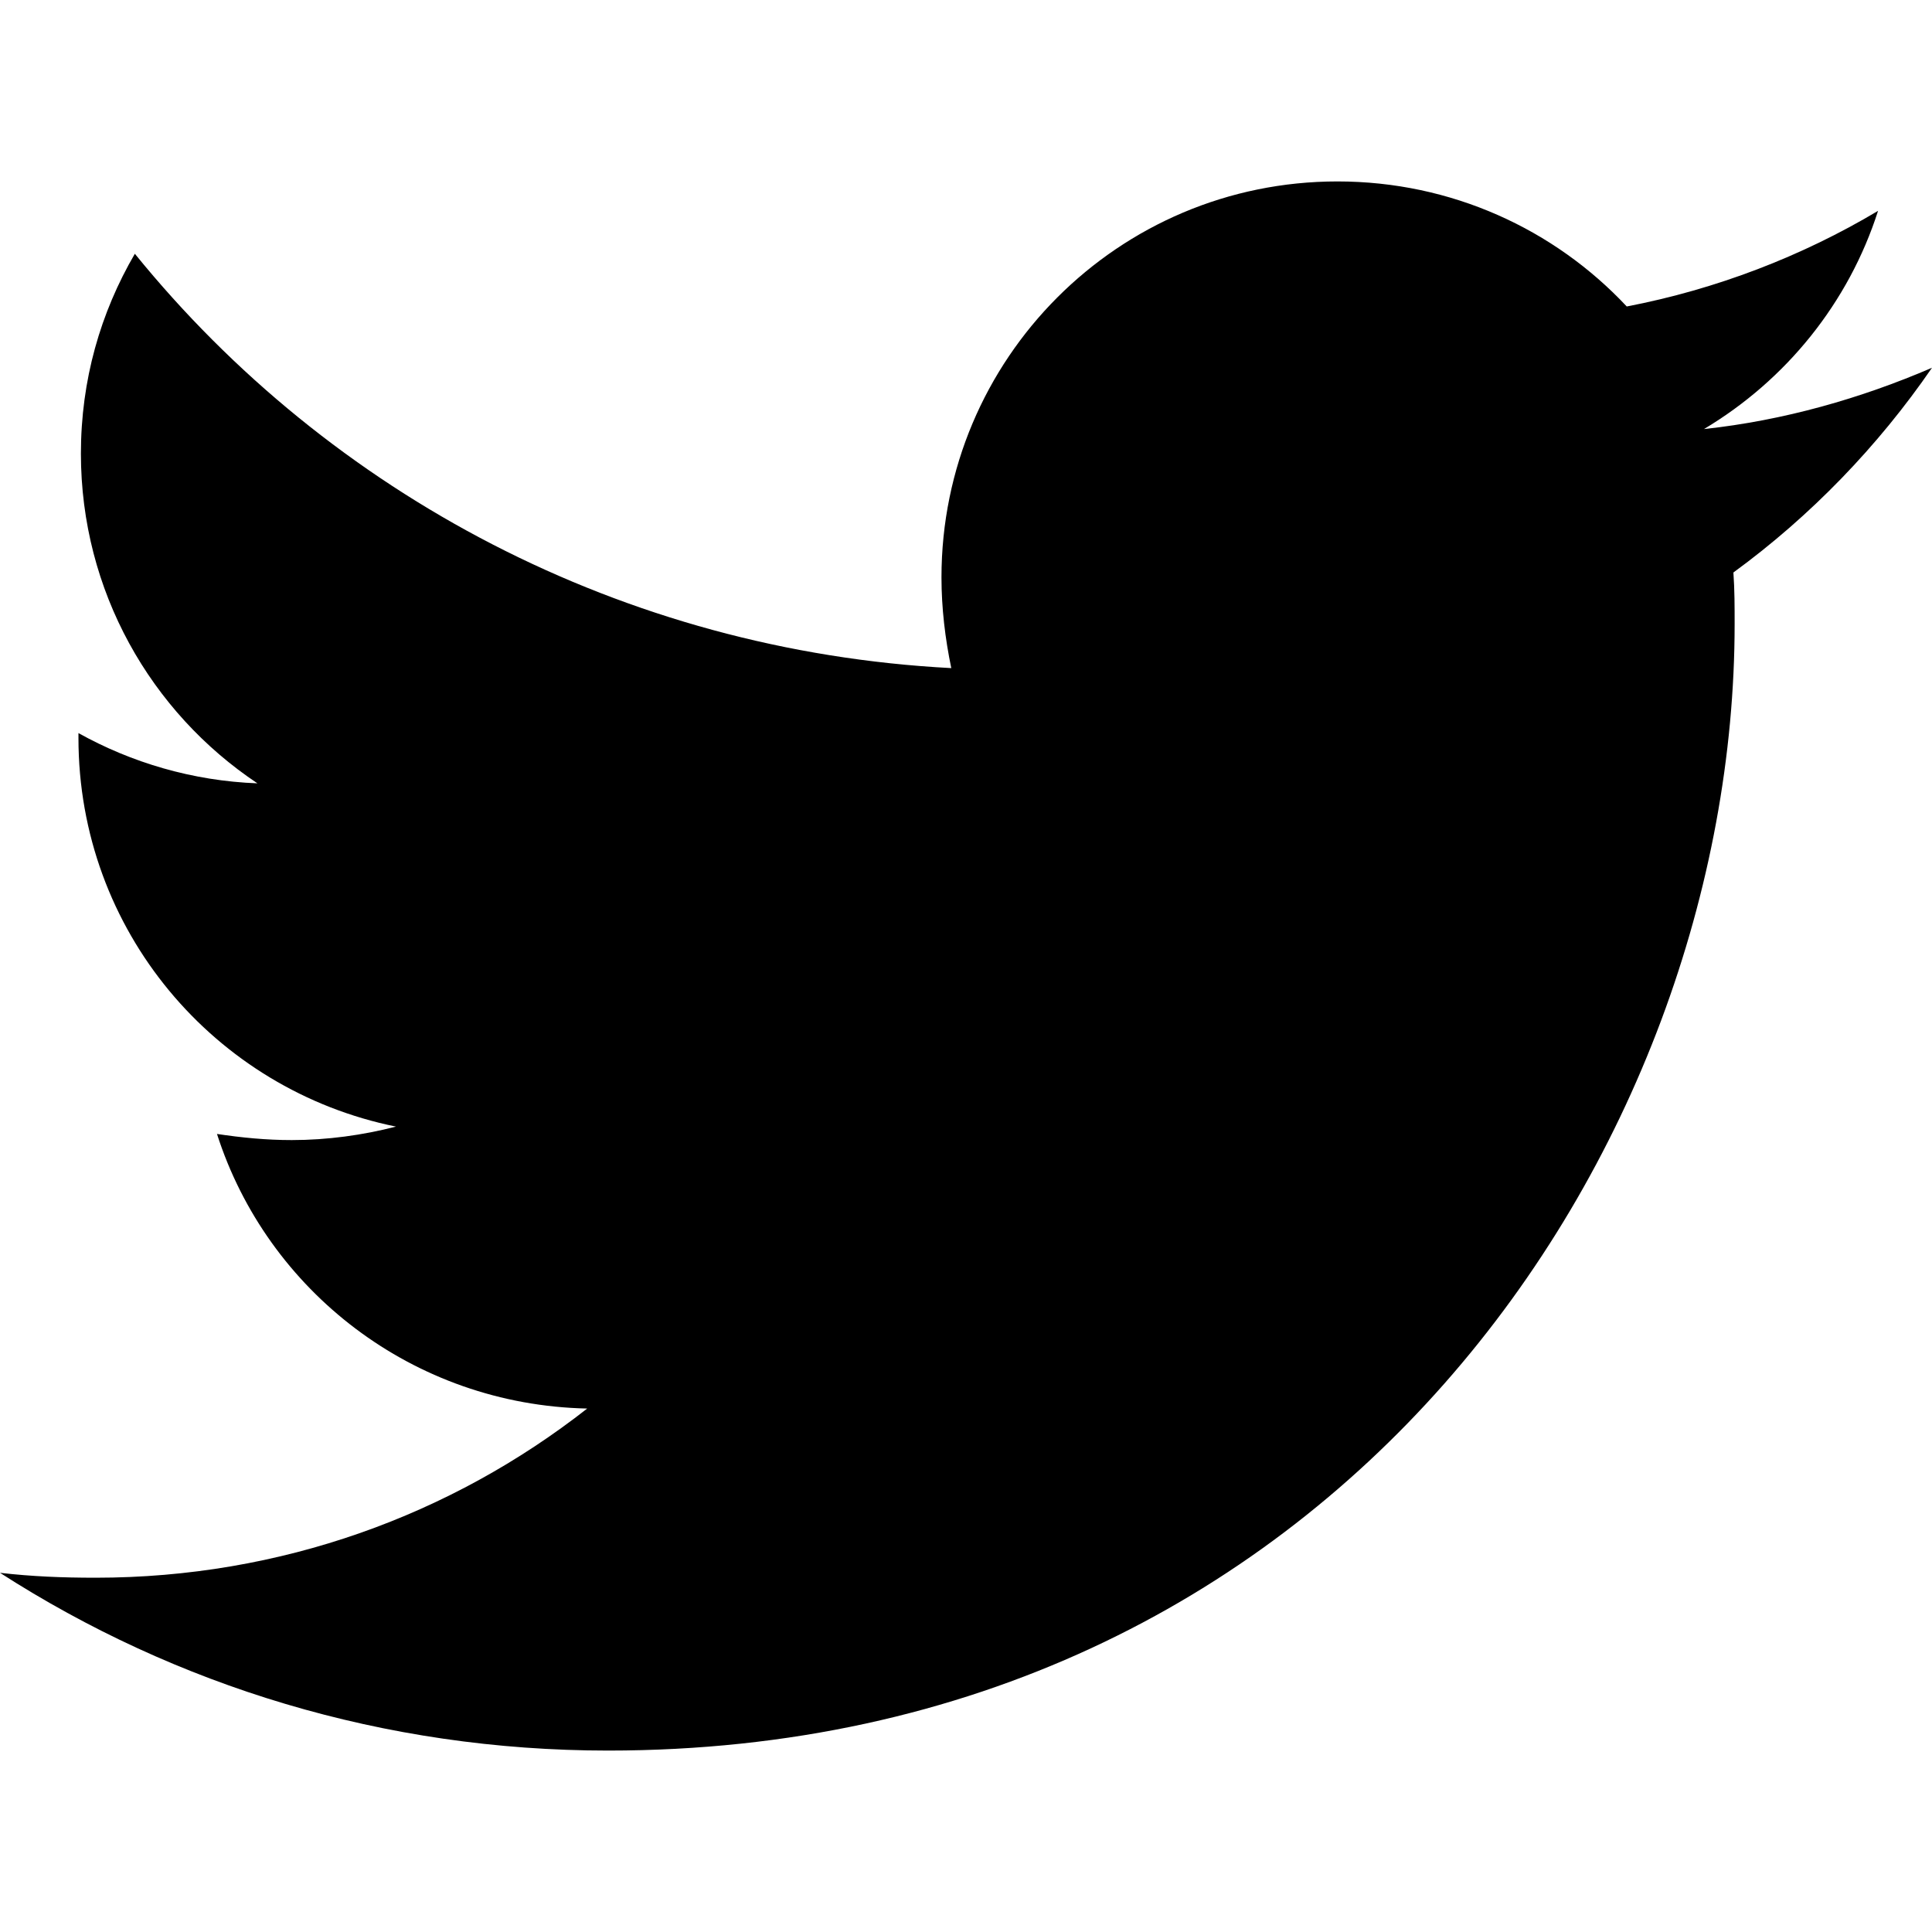
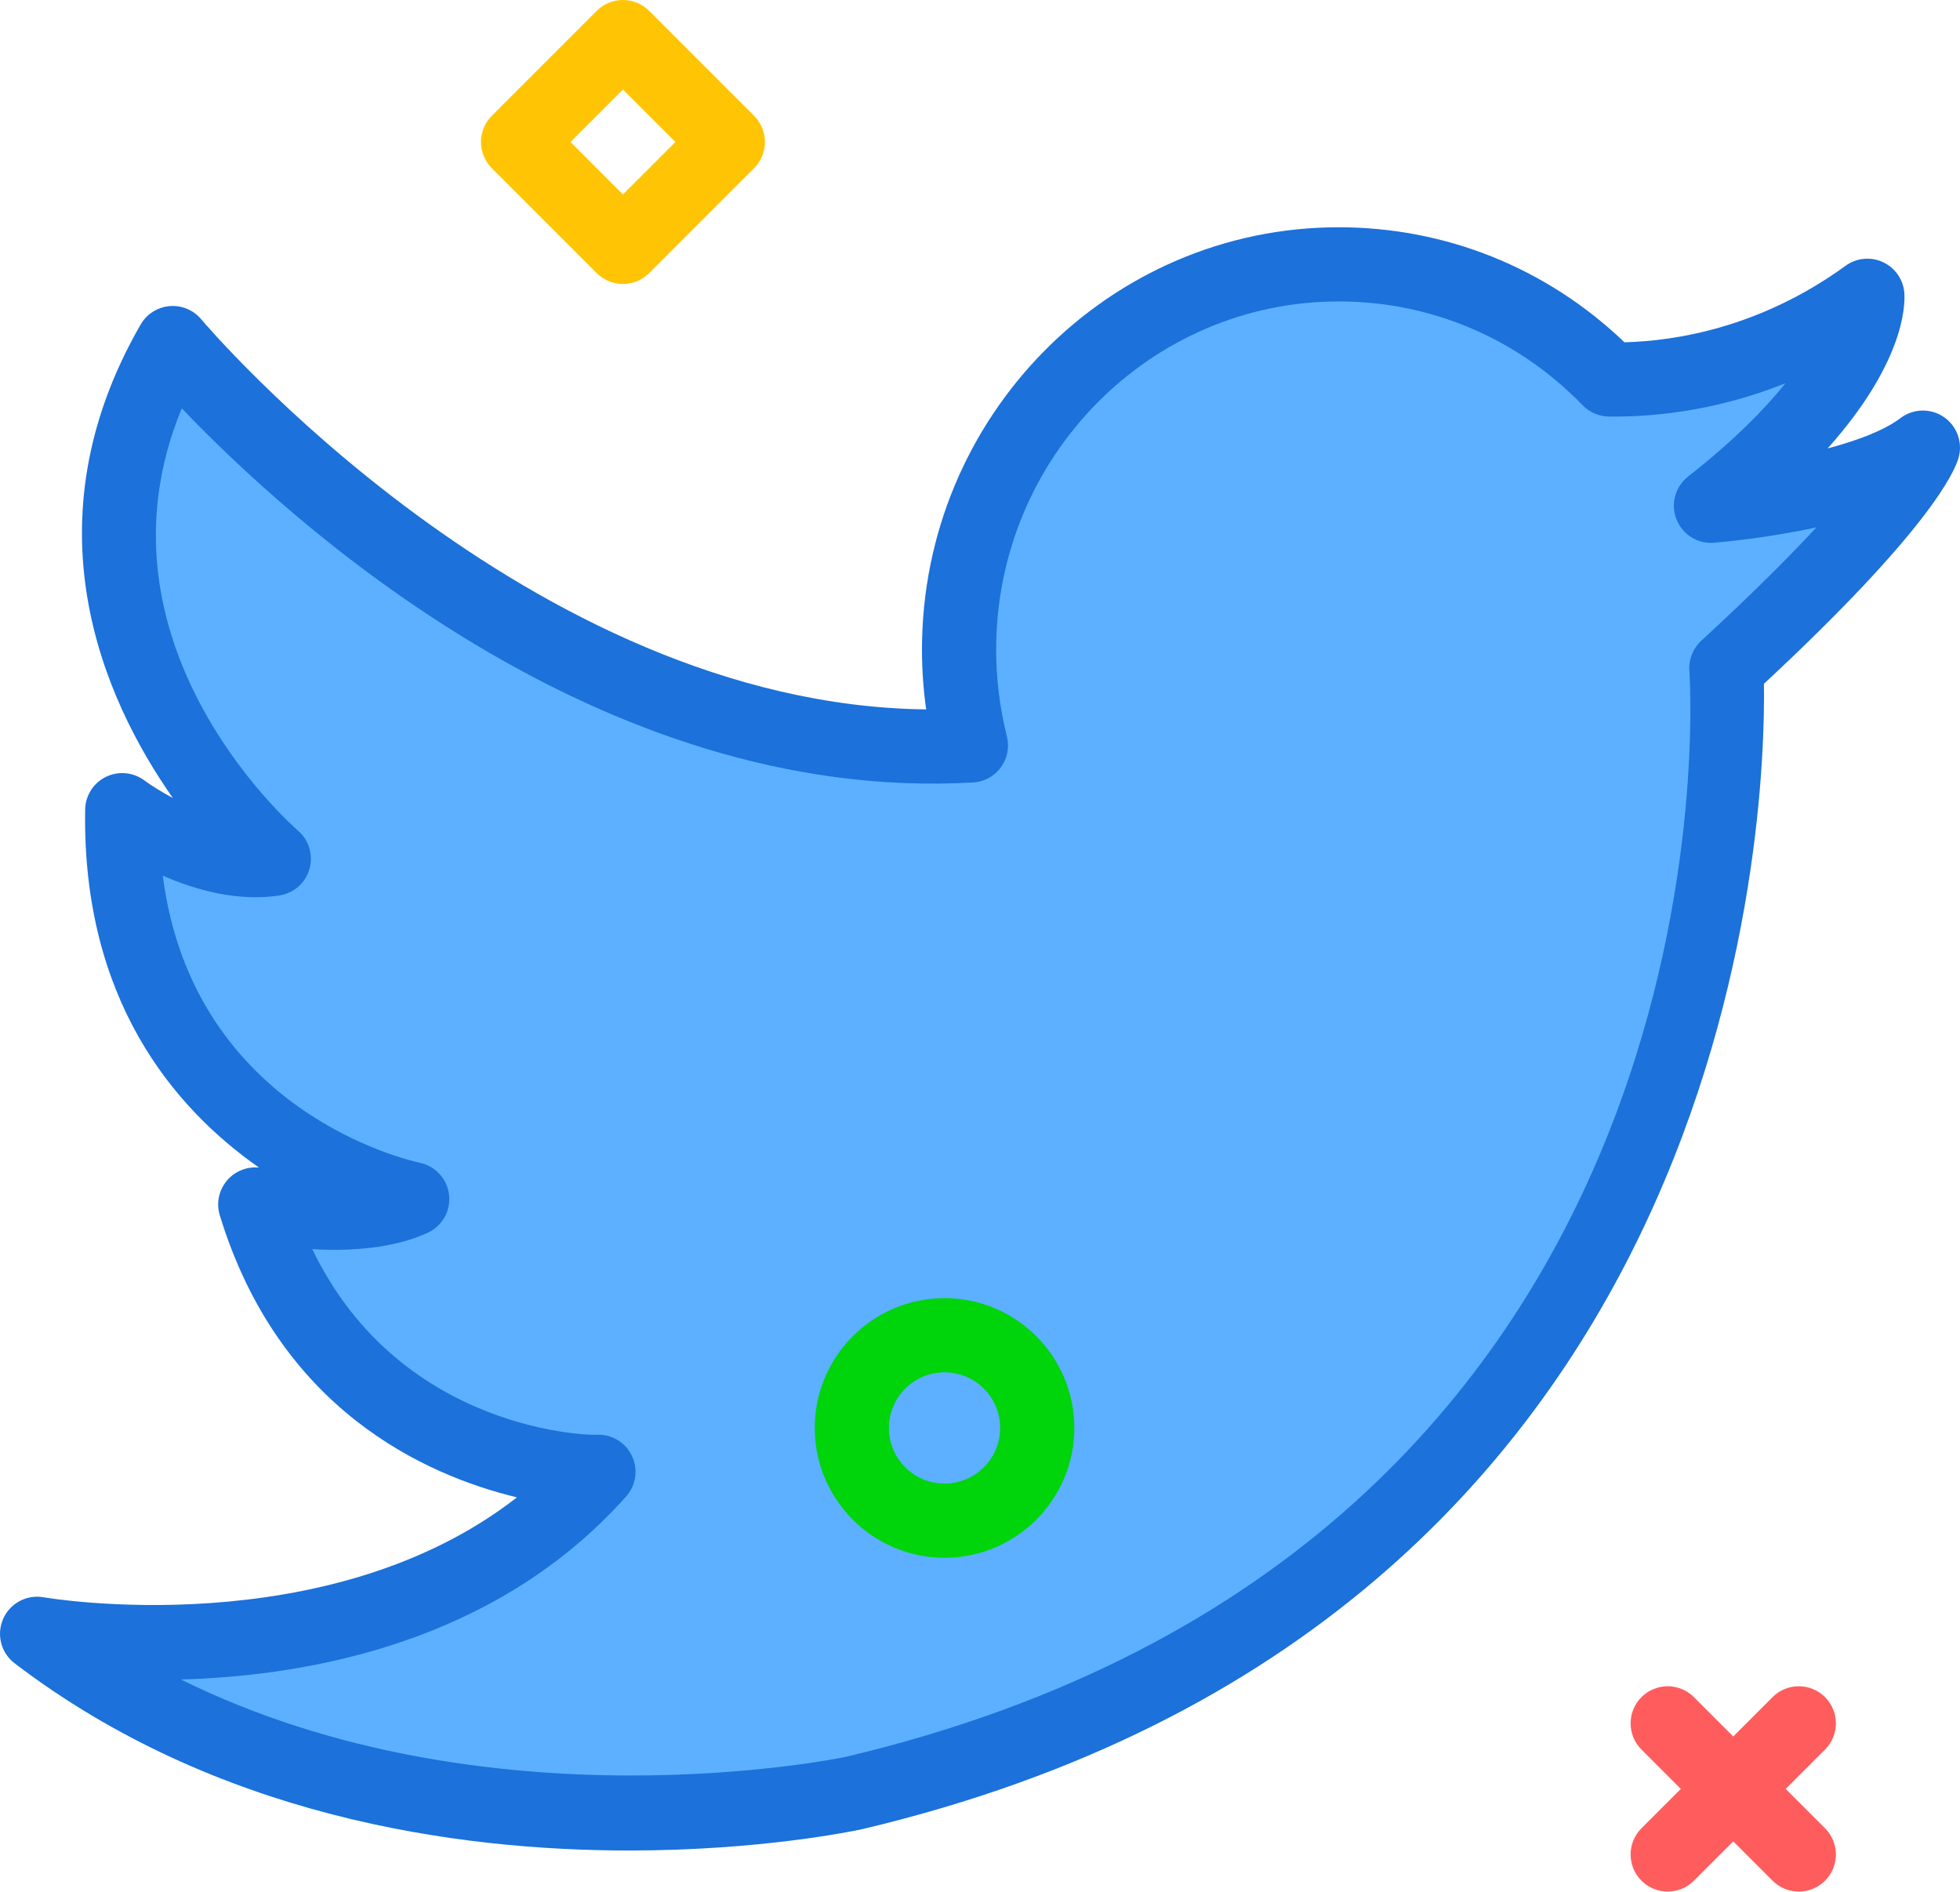
- <svg xmlns="http://www.w3.org/2000/svg" viewBox="0 0 512 512">
-   <path d="M459.37 151.716c.325 4.548.325 9.097.325 13.645 0 138.72-105.583 298.558-298.558 298.558-59.452 0-114.68-17.219-161.137-47.106 8.447.974 16.568 1.299 25.34 1.299 49.055 0 94.213-16.568 130.274-44.832-46.132-.975-84.792-31.188-98.112-72.772 6.498.974 12.995 1.624 19.818 1.624 9.421 0 18.843-1.3 27.614-3.573-48.081-9.747-84.143-51.98-84.143-102.985v-1.299c13.969 7.797 30.214 12.67 47.431 13.319-28.264-18.843-46.781-51.005-46.781-87.391 0-19.492 5.197-37.36 14.294-52.954 51.655 63.675 129.3 105.258 216.365 109.807-1.624-7.797-2.599-15.918-2.599-24.04 0-57.828 46.782-104.934 104.934-104.934 30.213 0 57.502 12.67 76.67 33.137 23.715-4.548 46.456-13.32 66.599-25.34-7.798 24.366-24.366 44.833-46.132 57.827 21.117-2.273 41.584-8.122 60.426-16.243-14.292 20.791-32.161 39.308-52.628 54.253z" />
+ <svg xmlns="http://www.w3.org/2000/svg" enable-background="new 0 0 211.405 204.002" id="twiter" version="1.1" viewBox="0 0 211.405 204.002" xml:space="preserve">
+   <path d="M209.647,44.965c-1.416-0.959-3.291-0.91-4.658,0.123c-1.795,1.361-4.717,2.441-7.861,3.273  c8.19-9.176,8.365-15.303,8.277-16.713c-0.092-1.455-0.969-2.746-2.289-3.367  c-1.324-0.625-2.875-0.473-4.055,0.383c-9.211,6.695-18.387,8.109-23.844,8.252  c-8.375-8.014-19.254-12.406-30.828-12.406c-24.783,0-44.945,20.432-44.945,45.545c0,2.158,0.15,4.316,0.451,6.451  C56.944,76.02,22.065,34.865,21.706,34.436c-0.838-1.002-2.113-1.537-3.416-1.422  c-1.303,0.113-2.469,0.854-3.121,1.986c-12.361,21.443-4.09,40.277,3.471,51.06  c-1.338-0.713-2.422-1.416-3.068-1.893c-1.201-0.894-2.805-1.043-4.154-0.381c-1.348,0.664-2.209,2.023-2.234,3.525  c-0.334,20.432,9.502,32.137,18.748,38.607c-1.232-0.117-2.484,0.342-3.34,1.272  c-0.961,1.045-1.299,2.519-0.885,3.877c6.387,20.908,22.072,28.012,32.053,30.422  c-20.521,15.975-50.719,10.834-51.053,10.775c-1.822-0.322-3.625,0.637-4.367,2.328  c-0.742,1.69-0.234,3.67,1.234,4.789c21.66,16.531,47.566,20.193,66.281,20.193  c14.154-0.002,24.199-2.098,25.16-2.307c94.791-22.463,97.459-109.291,97.242-123.522  c17.795-16.549,20.576-22.852,21.006-24.41C211.715,47.684,211.067,45.926,209.647,44.965z" fill="#1C71DA" />
+   <path d="M183.495,69.106c-0.891,0.82-1.361,2.002-1.281,3.211c0.252,3.842,5.1,94.387-90.969,117.152  c-0.435,0.092-38.623,8.06-71.728-8.34c13.986-0.389,34.043-4.053,48.016-19.74  c1.055-1.182,1.31-2.875,0.654-4.316c-0.648-1.428-2.074-2.344-3.641-2.344c-0.014,0-0.027,0-0.041,0  c-0.199,0.127-21.205-0.023-30.82-20.006c3.873,0.219,8.648-0.019,12.451-1.772  c1.566-0.723,2.492-2.367,2.299-4.082c-0.193-1.713-1.463-3.109-3.15-3.465  c-1.076-0.227-24.459-5.455-27.73-30.965c3.549,1.551,8.086,2.82,12.578,2.135  c1.543-0.232,2.807-1.342,3.242-2.84s-0.041-3.115-1.219-4.139c-1-0.871-22.961-20.389-12.549-45.559  c11.303,11.859,44.785,42.682,85.348,40.352c1.19-0.068,2.287-0.666,2.994-1.627  c0.705-0.961,0.945-2.186,0.654-3.342c-0.768-3.059-1.158-6.211-1.158-9.365c0-20.703,16.574-37.545,36.945-37.545  c9.965,0,19.312,3.977,26.316,11.199c0.736,0.76,1.746,1.197,2.803,1.215c4.238,0.059,11.209-0.44,19.08-3.596  c-2.272,2.826-5.607,6.217-10.516,10.07c-1.387,1.09-1.897,2.961-1.254,4.604  c0.644,1.647,2.307,2.686,4.045,2.529c0.932-0.074,5.686-0.494,11.057-1.656  C192.995,60.032,188.983,64.057,183.495,69.106z" fill="#5CB0FF" />
+   <path d="M179.878,204.001c-1.024,0-2.047-0.391-2.829-1.171c-1.562-1.562-1.562-4.095,0-5.657  l14.142-14.142c1.562-1.562,4.095-1.562,5.657,0c1.562,1.562,1.562,4.095,0,5.657l-14.142,14.142  C181.925,203.611,180.902,204.001,179.878,204.001z" fill="#FF5D5D" />
+   <path d="M194.02,204.002c-1.024,0-2.047-0.391-2.829-1.171l-14.142-14.143  c-1.562-1.562-1.562-4.095,0-5.657c1.563-1.562,4.096-1.56,5.657,0l14.142,14.143c1.562,1.562,1.562,4.095,0,5.657  C196.067,203.611,195.043,204.002,194.02,204.002z" fill="#FF5D5D" />
+   <path d="M101.878,168.001c-7.72,0-14-6.28-14-14s6.28-14,14-14s14,6.28,14,14  S109.597,168.001,101.878,168.001z M101.878,148.001c-3.309,0-6,2.691-6,6s2.691,6,6,6s6-2.691,6-6  S105.186,148.001,101.878,148.001z" fill="#00D40B" />
+   <path d="M67.191,30.627L67.191,30.627c-1.061,0-2.078-0.421-2.829-1.172l-11.313-11.314  c-1.562-1.562-1.562-4.094,0-5.657L64.363,1.171c1.562-1.562,4.095-1.562,5.657,0l11.314,11.313  c0.75,0.75,1.172,1.768,1.172,2.829s-0.421,2.078-1.171,2.829l-11.314,11.314  C69.269,30.206,68.252,30.627,67.191,30.627z M61.534,15.313l5.657,5.657l5.657-5.657l-5.657-5.657L61.534,15.313z" fill="#FFC504" />
</svg>
